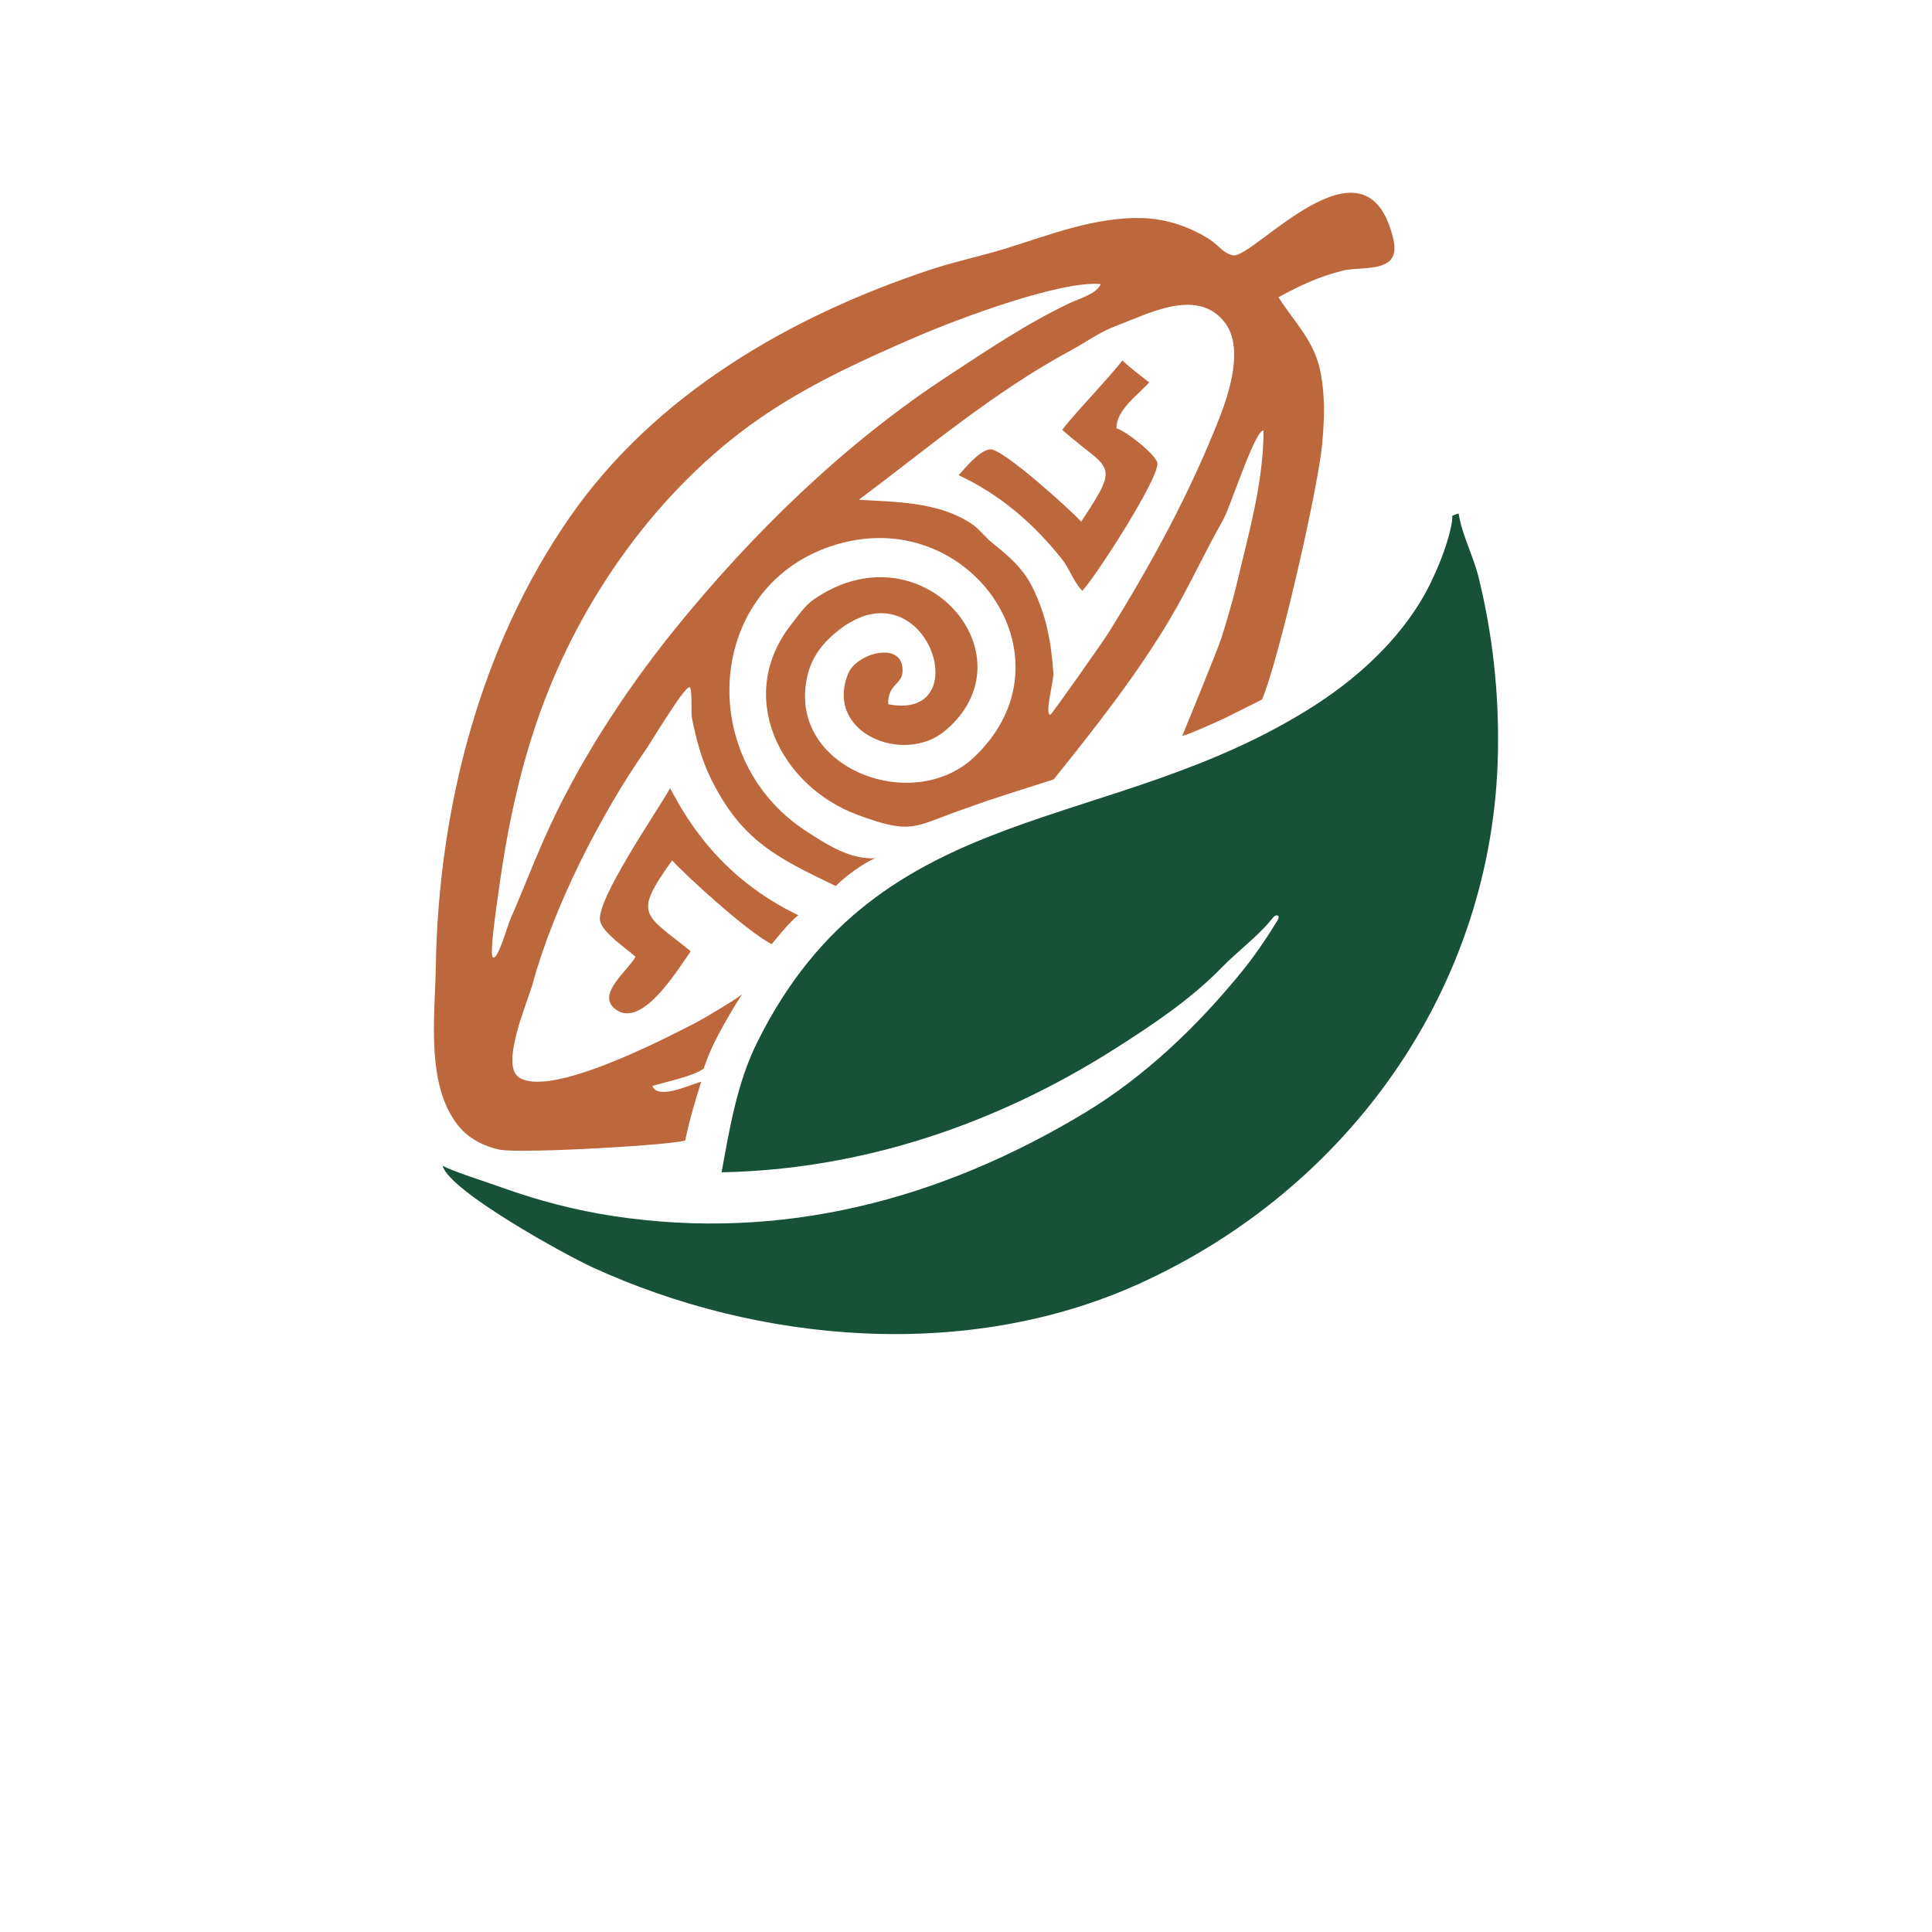
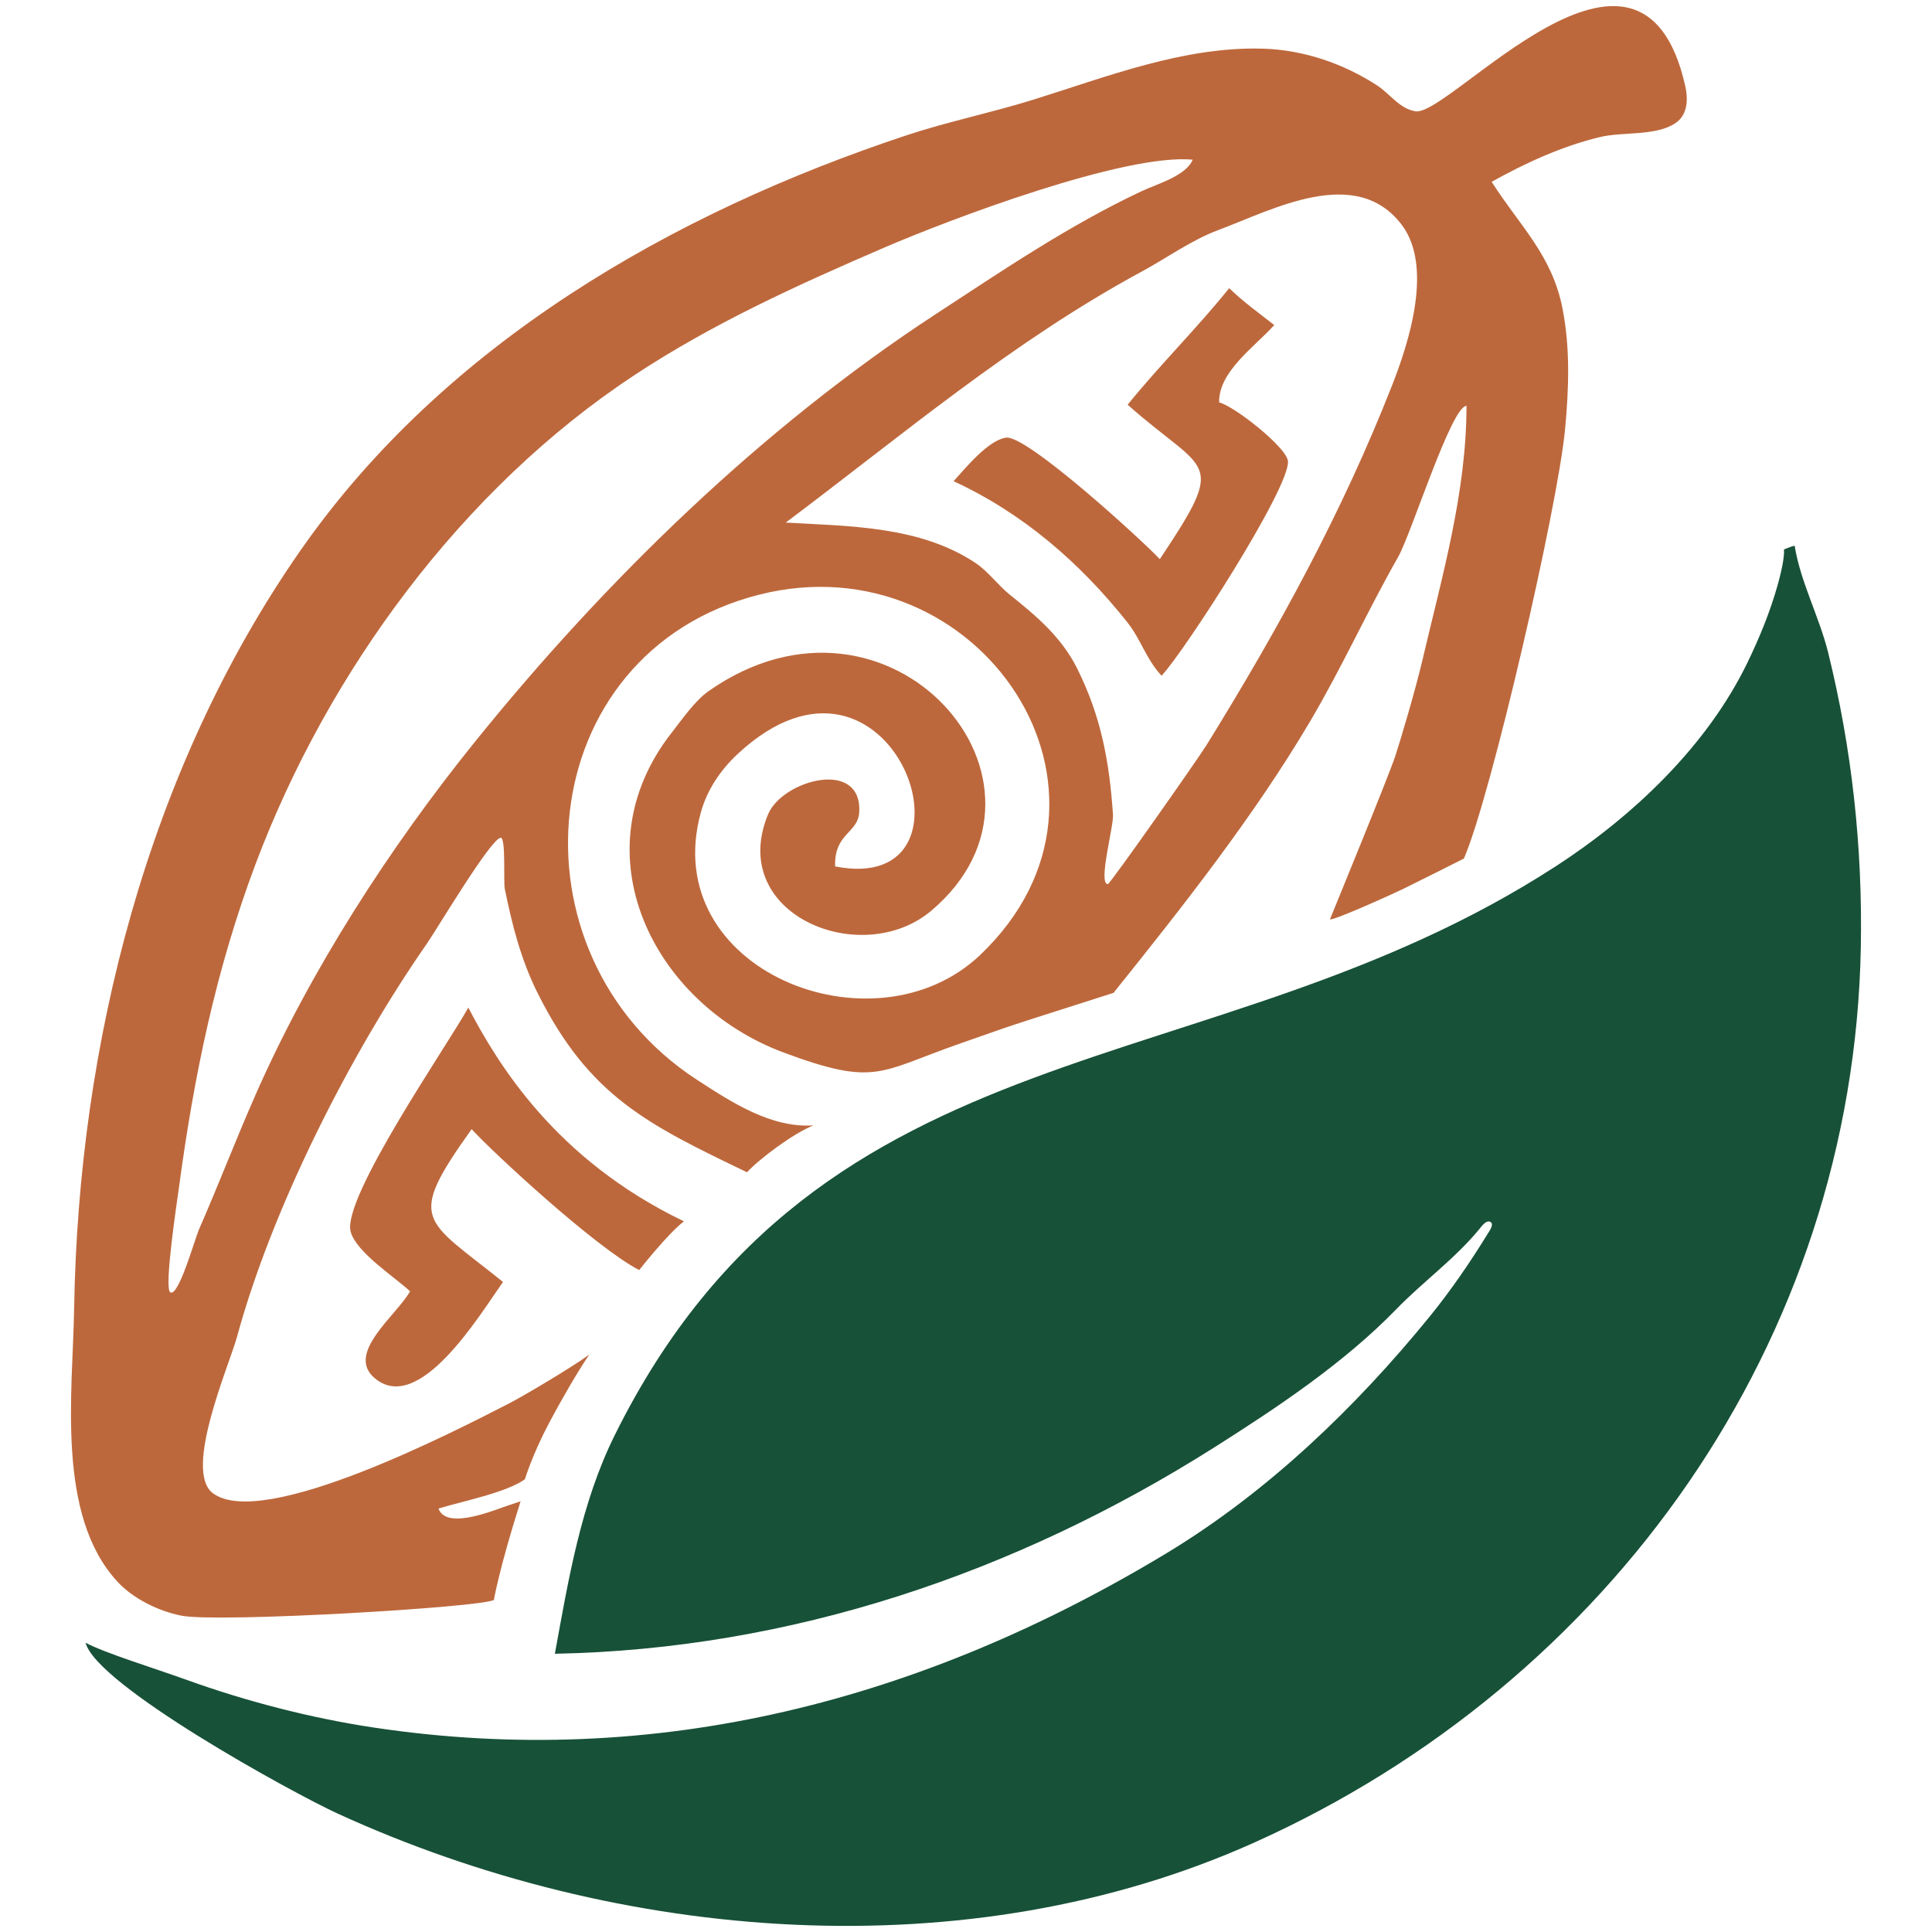
<svg xmlns="http://www.w3.org/2000/svg" viewBox="0 0 1024 1024">
  <defs>
    <style>
      .cls-1{fill:#bd683c}
      .cls-2{fill:#175138}
    </style>
  </defs>
  <g id="Layer_1" data-name="Layer 1">
    <g>
-       <path d="M371.655 573.297 C364.903 594.535 363.245 604.354 363.245 604.354 C360.308 606.654 276.364 611.654 264.738 609.331 C257.61 607.906 249.649 604.05 244.67 598.676 C225.18 577.636 230.556 538.882 230.983 512.539 C232.335 429.044 254.181 342.824 302.204 273.832 C347.552 208.686 419.33 167.422 493.188 142.909 C506.317 138.551 519.995 135.782 533.156 131.679 C556.547 124.386 580.635 114.879 605.485 115.585 C618.37 115.952 630.876 120.255 641.564 127.189 C645.588 129.8 648.573 134.508 653.623 135.325 C664.531 137.088 724.747 65.615 738.627 127.338 C739.562 131.496 739.437 136.431 735.552 139.04 C729.309 143.234 718.916 141.692 711.669 143.457 C699.612 146.392 688.434 151.542 677.628 157.544 C686.549 171.529 696.708 180.616 699.993 197.644 C702.42 210.223 701.94 222.933 700.75 235.61 C698.484 259.752 677.447 351.114 668.883 370.78 C668.883 370.78 654.998 377.788 649.839 380.304 C646.773 381.799 628.523 390.087 626.666 389.96 C626.666 389.921 645.193 344.831 647.274 338.447 C648.91 333.43 653.468 318.272 655.928 307.782 C662.032 281.756 669.703 255.319 669.703 228.148 C664.941 228.163 652.293 268.505 648.192 275.701 C638.463 292.773 630.397 310.694 620.368 327.653 C602.691 357.544 580.161 386.07 558.479 413.1 C537.112 419.88 526.67 423.277 523.754 424.279 C521.737 424.973 512.229 428.328 510.046 429.09 C484.557 437.988 483.636 442.721 454.55 431.901 C413.272 416.546 389.552 368.853 419.385 330.951 C422.648 326.807 426.575 321.041 430.924 317.995 C488.17 277.897 548.251 347.237 501.104 387.182 C479.162 405.772 436.621 388.515 449.608 356.898 C454.05 346.085 479.184 339.134 478.365 356.055 C478.034 362.892 470.405 362.706 470.766 373.25 C520.389 383.058 488.905 292.434 440.068 337.811 C434.722 342.779 430.454 349.051 428.482 356.141 C414.641 405.915 482.984 432.963 516.414 401.203 C570.246 350.062 515.939 270.197 446.935 287.603 C374.863 305.784 366.151 400.812 427.331 440.555 C438.263 447.657 450.643 455.728 463.936 454.855 C457.801 457.245 446.935 465.331 442.997 469.629 C411.825 454.605 393.287 445.781 376.987 413.1 C371.763 402.625 368.984 391.684 366.671 380.304 C366.218 378.077 367.069 364.15 365.39 364.227 C362.331 364.368 345.316 393.013 342.162 397.54 C318.187 431.948 293.42 480.67 282.33 521.377 C279.869 530.413 265.252 563.712 274.712 570.758 C290.491 582.511 351.236 551.084 368.226 542.355 C372.524 540.147 388.272 530.827 393.299 527.057 C389.465 532.719 384.459 541.42 380.699 548.498 C375.306 558.649 373.02 566.355 373.02 566.355 C367.161 570.566 353.348 573.269 345.791 575.581 C348.317 582.755 364.441 575.581 368.226 574.446 M583.434 150.564 C561.93 148.568 506.925 169.34 486.066 178.344 C458.863 190.086 432.27 202.124 407.434 218.513 C353.098 254.37 310.924 312.031 288.185 372.404 C275.687 405.586 268.748 439.174 264.043 474.183 C263.501 478.223 259.22 506.167 261.259 507.444 C263.871 509.08 268.965 490.731 270.343 487.588 C276.473 473.598 281.94 459.308 288.091 445.32 C305.313 406.156 330.361 367.346 357.174 334.107 C398.118 283.352 447.443 235.198 502.402 199.276 C523.594 185.424 544.328 171.334 567.248 160.534 C572.102 158.247 581.317 155.705 583.434 150.564 Z M455.21 264.912 C475.292 266.063 497.416 265.98 514.942 277.604 C519.003 280.298 522.021 284.603 525.797 287.633 C534.304 294.458 542.15 301.051 547.095 311.016 C554.623 326.184 557.186 340.336 558.319 357.018 C558.562 360.603 553.502 378.883 556.7 378.829 C557.378 378.817 584.907 339.671 587.863 334.897 C610.481 298.362 630.588 261.614 646.291 221.583 C651.591 208.071 659.271 184.188 649.249 171.033 C634.814 152.089 608.731 166.293 591.482 172.751 C582.906 175.962 575.438 181.462 567.424 185.795 C526.615 207.861 492.038 237.276 455.21 264.912 Z" class="cls-1" />
-       <path d="M573.066 276.443 C594.667 244.019 587.799 249.892 562.932 227.775 C573.175 215.124 584.838 203.622 594.93 191.058 C599.372 195.357 604.257 198.862 609.123 202.681 C603.002 209.504 591.538 217.328 591.763 227.062 C596.202 228.007 613.14 241.194 613.449 245.612 C614.04 254.048 580.756 305.642 573.619 313.17 C568.846 308.113 567.064 301.661 562.858 296.365 C547.962 277.608 530.01 262.003 508.084 251.874 C511.698 247.942 518.863 238.988 524.639 238.152 C531.097 237.217 567.426 270.411 573.066 276.443 Z" class="cls-1" />
-       <path d="M355.177 417.742 C364.386 435.26 382.417 465.52 423.137 485.089 C418.198 488.781 409.019 500.444 409.019 500.444 C395.201 493.282 362.766 463.226 356.232 456.041 C335.368 485.236 341.228 484.09 366.111 504.185 C358.846 514.458 339.562 546.539 325.556 534.388 C316.534 526.562 332.576 514.708 336.833 507.134 C332.071 502.695 319.902 494.871 318.122 488.382 C315.213 477.776 348.926 429.133 355.177 417.742 Z" class="cls-1" />
-       <path d="M234.585 617.856 C240.463 621.056 256.503 625.985 266.352 629.537 C285.08 636.291 305.384 641.561 325.075 644.541 C414.43 658.062 498.252 636.099 575.117 589.699 C606.972 570.469 634.811 543.711 658.165 515.011 C664.738 506.932 671.02 497.762 676.461 488.871 C676.905 488.145 678.452 486.058 677.297 485.308 C675.964 484.443 674.402 486.738 673.734 487.548 C665.922 497.018 656.013 504.087 647.531 512.824 C631.151 529.699 609.975 543.821 590.174 556.352 C527.551 595.98 456.732 619.924 382.458 621.339 C386.751 597.81 390.691 573.876 401.353 552.394 C466.659 420.813 588.709 443.851 697.699 373.299 C722.055 357.533 745.375 335.479 758.154 309.181 C762.026 301.213 765.379 293.019 767.779 284.468 C768.625 281.456 769.954 276.077 769.74 273.373 C769.74 273.373 772.105 272.382 773.1 272.195 C774.887 283.535 780.877 294.632 783.653 305.87 C791.185 336.351 794.528 367.343 793.949 398.746 C791.659 523.007 714.975 630.376 603.003 680.751 C512.526 721.457 402.634 712.284 314.033 671.705 C299.779 665.176 237.953 631.219 234.585 617.856 Z" class="cls-2" />
+       <path d="M275.922 795.715 C264.566 831.44 261.776 847.957 261.776 847.957 C256.835 851.824 115.631 860.236 96.076 856.328 C84.085 853.931 70.693 847.445 62.319 838.405 C29.534 803.013 38.578 737.825 39.295 693.512 C41.57 553.063 78.316 408.031 159.098 291.978 C235.378 182.394 356.118 112.983 480.356 71.749 C502.441 64.419 525.449 59.76 547.587 52.859 C586.933 40.592 627.453 24.599 669.253 25.788 C690.927 26.404 711.964 33.643 729.943 45.308 C736.712 49.699 741.733 57.619 750.227 58.992 C768.575 61.958 869.866 -58.268 893.214 45.557 C894.787 52.552 894.577 60.852 888.042 65.241 C877.54 72.296 860.058 69.702 847.867 72.671 C827.586 77.609 808.784 86.271 790.607 96.368 C805.613 119.892 822.701 135.178 828.227 163.82 C832.309 184.98 831.502 206.36 829.501 227.685 C825.689 268.294 790.302 421.975 775.896 455.056 C775.896 455.056 752.541 466.844 743.862 471.076 C738.705 473.592 708.006 487.533 704.883 487.32 C704.883 487.254 736.046 411.407 739.547 400.669 C742.299 392.228 749.967 366.732 754.105 349.086 C764.372 305.307 777.275 260.837 777.275 215.132 C769.265 215.158 747.99 283.018 741.092 295.121 C724.725 323.839 711.158 353.985 694.287 382.512 C664.553 432.792 626.656 480.775 590.183 526.243 C554.242 537.648 536.677 543.363 531.772 545.049 C528.378 546.215 512.386 551.859 508.714 553.141 C465.838 568.109 464.289 576.07 415.362 557.869 C345.927 532.04 306.028 451.815 356.211 388.06 C361.699 381.088 368.304 371.39 375.621 366.265 C471.914 298.816 572.979 415.453 493.671 482.646 C456.762 513.917 385.204 484.888 407.049 431.705 C414.52 413.516 456.8 401.824 455.422 430.287 C454.865 441.788 442.032 441.475 442.639 459.212 C526.111 475.709 473.151 323.269 391.002 399.599 C382.009 407.955 374.83 418.505 371.513 430.433 C348.23 514.157 463.192 559.655 519.425 506.232 C609.976 420.206 518.626 285.863 402.552 315.143 C281.318 345.725 266.664 505.574 369.576 572.427 C387.966 584.373 408.791 597.948 431.15 596.481 C420.83 600.501 402.552 614.103 395.928 621.333 C343.493 596.061 312.311 581.217 284.892 526.243 C276.104 508.624 271.43 490.22 267.539 471.076 C266.778 467.33 268.209 443.904 265.385 444.034 C260.238 444.271 231.618 492.455 226.312 500.07 C185.982 557.949 144.322 639.904 125.667 708.379 C121.527 723.579 96.94 779.592 112.853 791.444 C139.396 811.214 241.575 758.349 270.154 743.667 C277.384 739.953 303.874 724.275 312.331 717.934 C305.882 727.458 297.461 742.094 291.136 754 C282.064 771.074 278.218 784.038 278.218 784.038 C268.364 791.121 245.128 795.667 232.416 799.557 C236.665 811.624 263.788 799.557 270.154 797.648 M632.16 84.626 C595.988 81.269 503.463 116.209 468.375 131.355 C422.617 151.107 377.885 171.356 336.108 198.925 C244.707 259.24 173.766 356.234 135.516 457.789 C114.493 513.604 102.82 570.104 94.907 628.993 C93.994 635.788 86.794 682.794 90.224 684.942 C94.617 687.694 103.186 656.829 105.503 651.541 C115.815 628.009 125.012 603.972 135.358 580.442 C164.327 514.563 206.462 449.279 251.564 393.369 C320.436 307.992 403.408 226.991 495.855 166.565 C531.502 143.265 566.379 119.564 604.934 101.398 C613.099 97.55 628.599 93.274 632.16 84.626 Z M416.472 276.974 C450.252 278.91 487.467 278.77 516.949 298.324 C523.78 302.854 528.856 310.097 535.208 315.192 C549.517 326.673 562.716 337.764 571.034 354.525 C583.696 380.041 588.008 403.845 589.914 431.908 C590.323 437.938 581.812 468.687 587.192 468.596 C588.331 468.576 634.639 402.728 639.61 394.697 C677.657 333.241 711.48 271.426 737.894 204.088 C746.809 181.36 759.728 141.185 742.869 119.058 C718.589 87.192 674.712 111.085 645.698 121.948 C631.273 127.348 618.711 136.6 605.23 143.889 C536.584 181.007 478.422 230.486 416.472 276.974 Z" class="cls-1" />
+       <path d="M614.721 296.369 C651.056 241.829 639.504 251.709 597.673 214.505 C614.904 193.225 634.523 173.876 651.499 152.743 C658.97 159.974 667.187 165.87 675.373 172.293 C665.076 183.771 645.793 196.931 646.17 213.305 C653.639 214.895 682.13 237.077 682.65 244.508 C683.644 258.699 627.656 345.486 615.651 358.149 C607.622 349.642 604.625 338.789 597.549 329.881 C572.492 298.33 542.295 272.08 505.413 255.041 C511.492 248.428 523.544 233.366 533.26 231.96 C544.124 230.387 605.233 286.224 614.721 296.369 Z" class="cls-1" />
+       <path d="M248.204 534.053 C263.695 563.519 294.025 614.421 362.521 647.338 C354.214 653.548 338.774 673.167 338.774 673.167 C315.531 661.119 260.97 610.561 249.98 598.475 C214.884 647.584 224.741 645.658 266.596 679.46 C254.376 696.741 221.939 750.705 198.379 730.266 C183.203 717.1 210.187 697.16 217.347 684.421 C209.337 676.954 188.868 663.792 185.874 652.878 C180.98 635.036 237.69 553.214 248.204 534.053 Z" class="cls-1" />
+       <path d="M45.355 870.669 C55.243 876.051 82.222 884.341 98.791 890.317 C130.293 901.678 164.447 910.543 197.57 915.555 C347.876 938.299 488.874 901.355 618.17 823.304 C671.755 790.958 718.583 745.948 757.867 697.67 C768.924 684.081 779.492 668.656 788.643 653.7 C789.391 652.478 791.993 648.969 790.05 647.707 C787.808 646.251 785.181 650.111 784.056 651.474 C770.916 667.404 754.247 679.294 739.98 693.992 C712.426 722.377 676.806 746.133 643.498 767.211 C538.158 833.87 419.033 874.148 294.094 876.527 C301.316 836.948 307.943 796.689 325.878 760.553 C435.732 539.218 641.034 577.971 824.368 459.294 C865.338 432.774 904.566 395.675 926.06 351.44 C932.574 338.036 938.215 324.253 942.252 309.869 C943.674 304.803 945.91 295.754 945.551 291.207 C945.551 291.207 949.527 289.54 951.203 289.224 C954.209 308.3 964.284 326.966 968.954 345.869 C981.622 397.142 987.246 449.274 986.273 502.098 C982.42 711.121 853.428 891.728 665.077 976.466 C512.885 1044.937 328.033 1029.508 178.995 961.248 C155.019 950.267 51.02 893.146 45.355 870.669 Z" class="cls-2" />
    </g>
  </g>
</svg>
